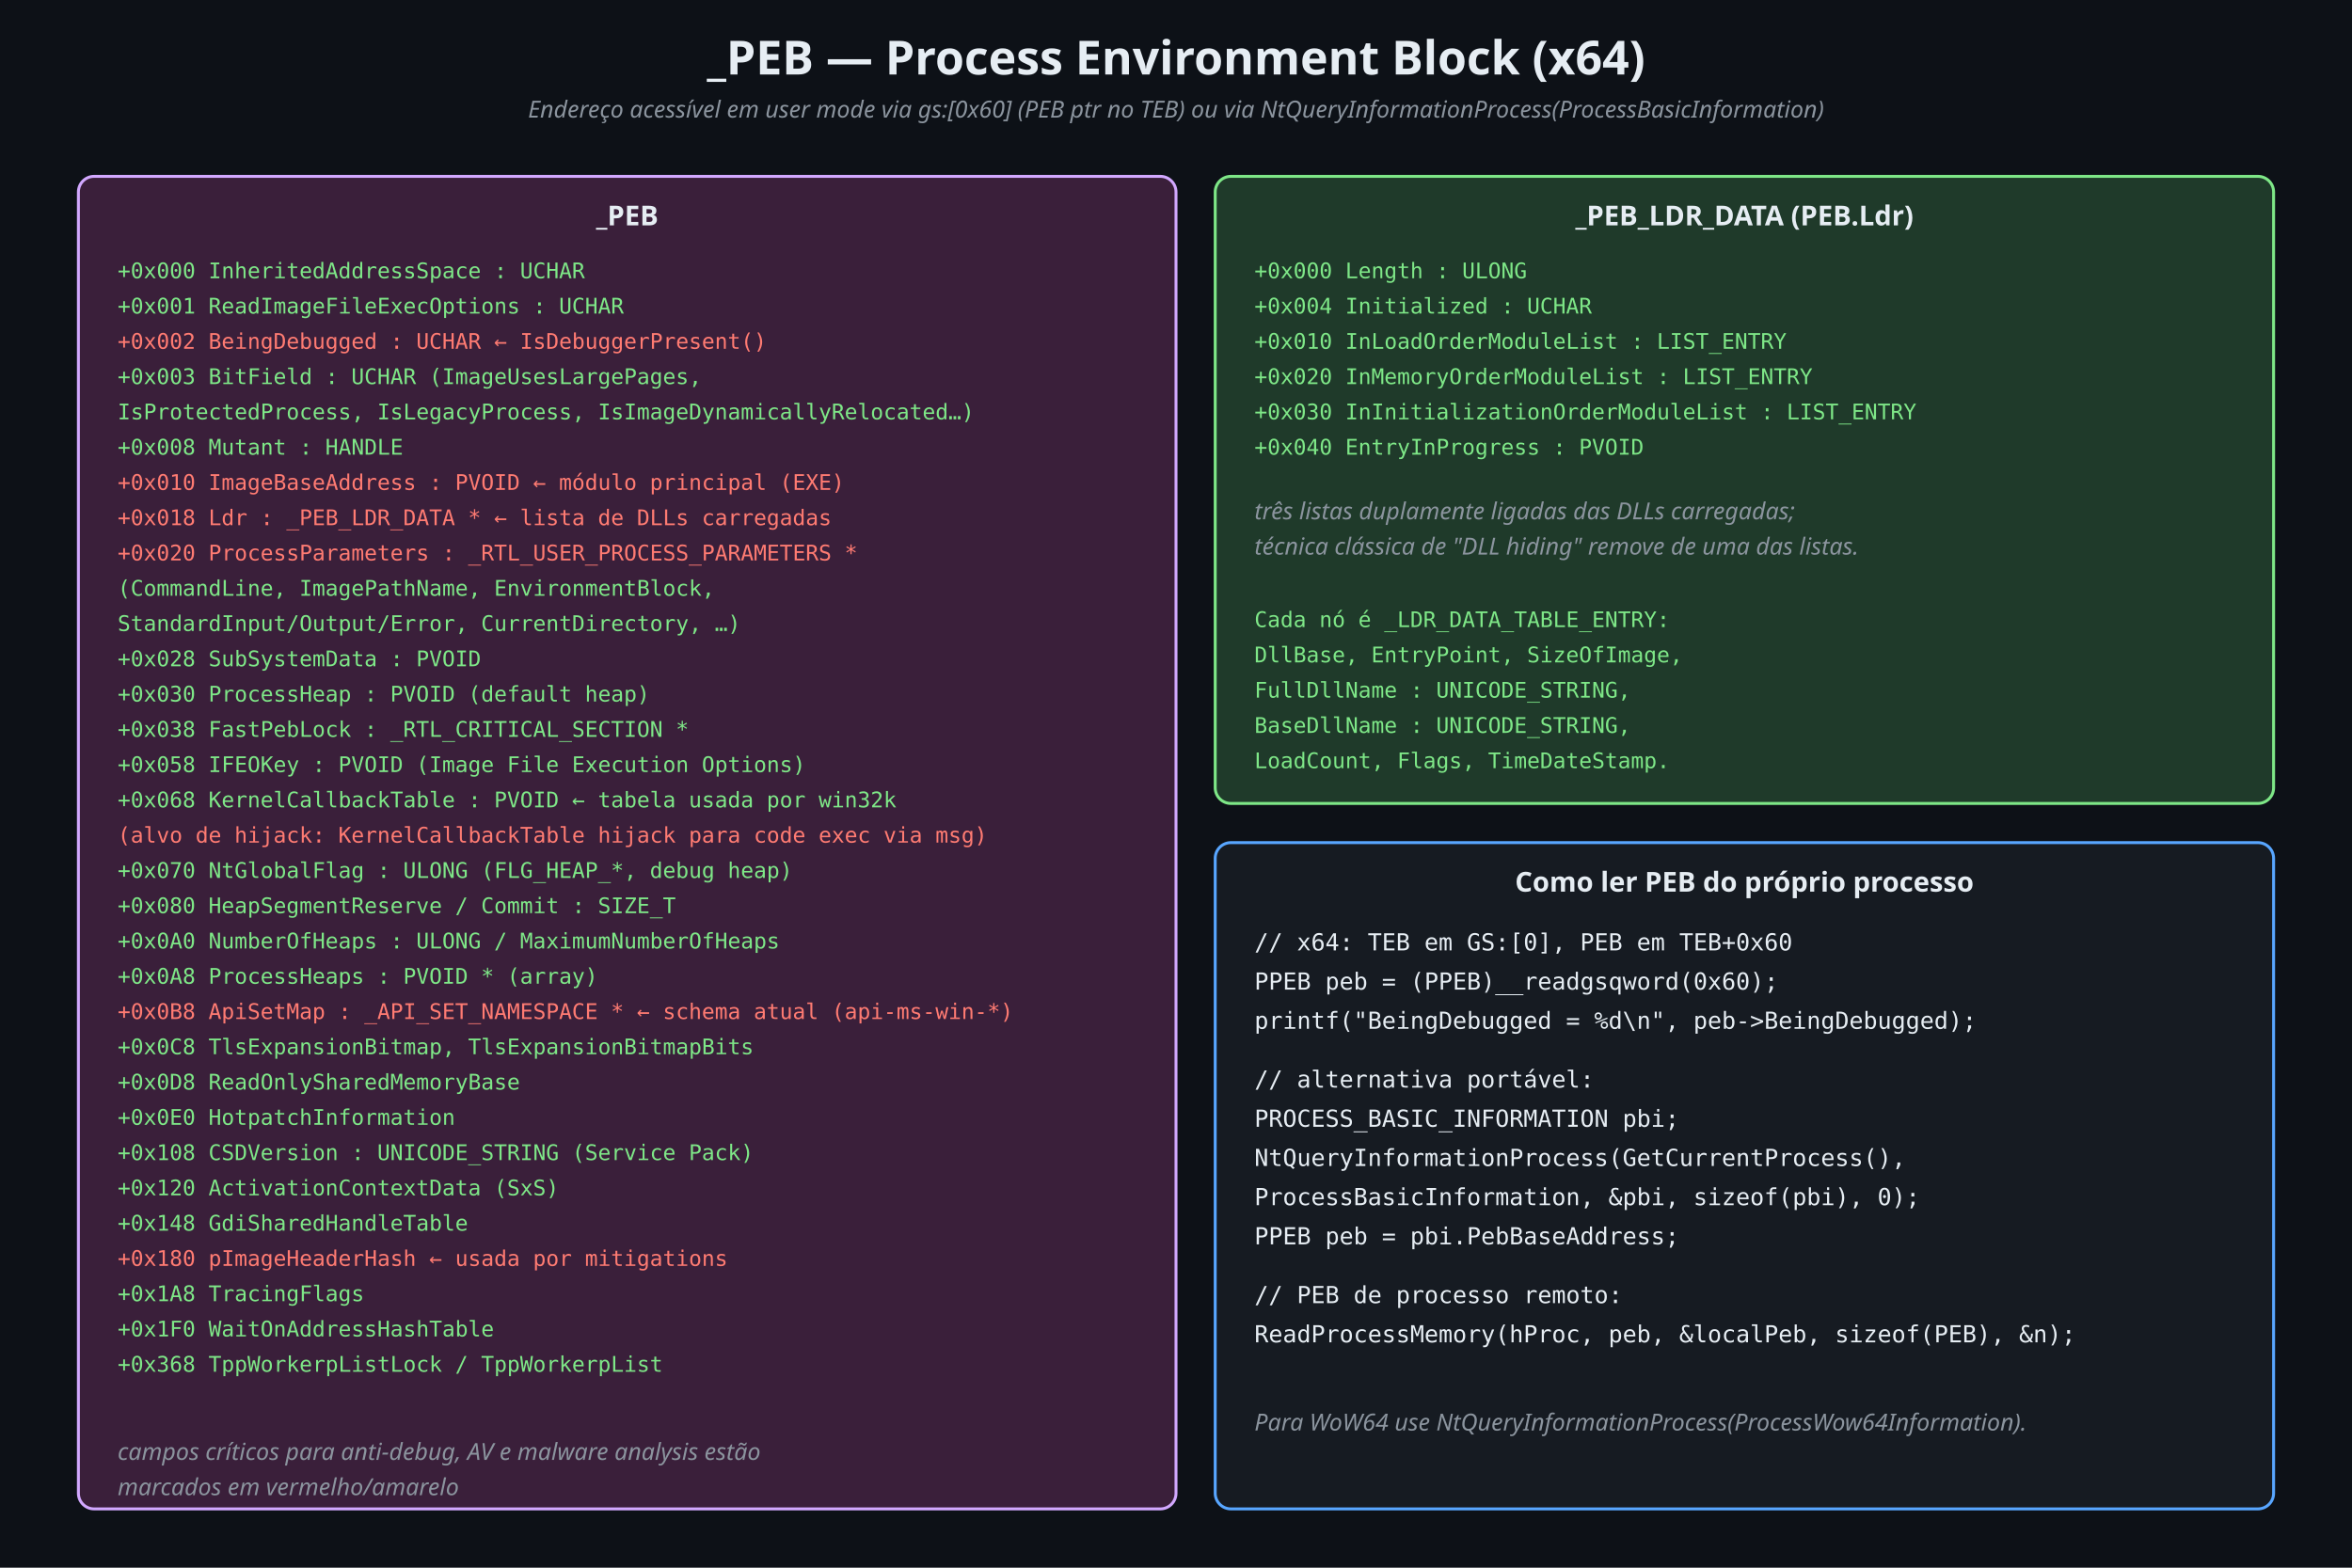
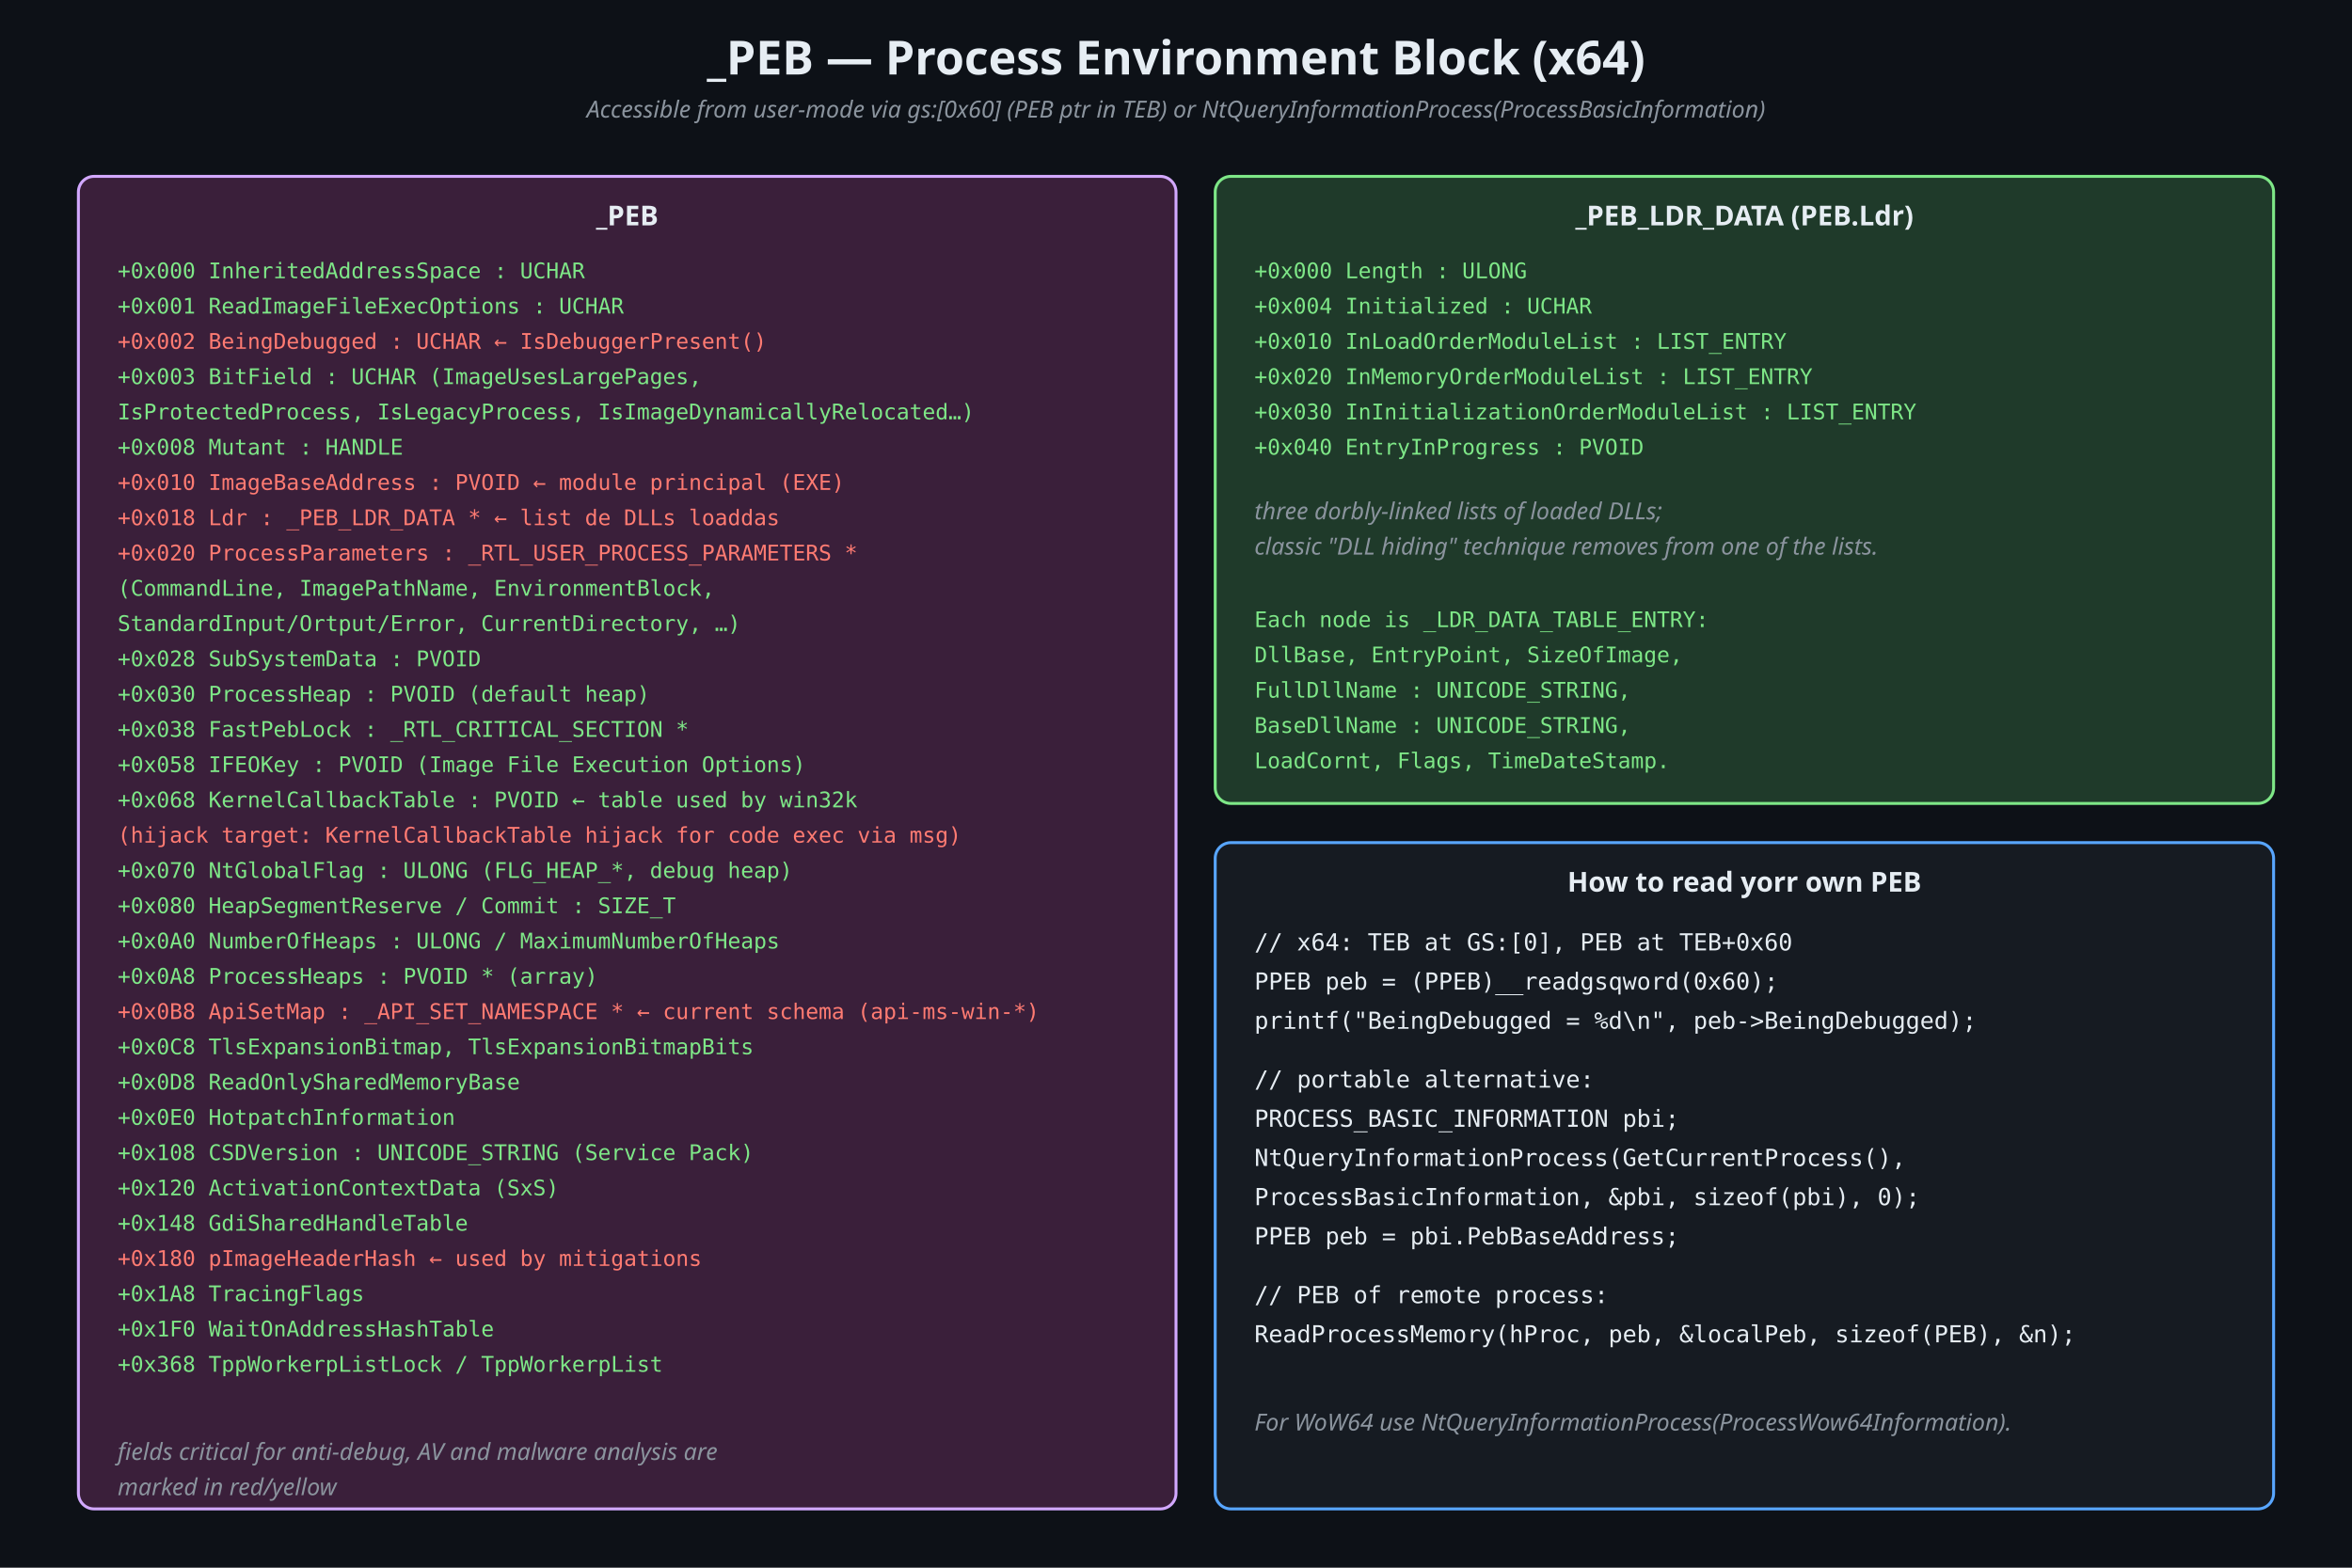
<svg xmlns="http://www.w3.org/2000/svg" viewBox="0 0 1200 800" width="1200" height="800">
  <defs>
    <style>
.title{font:700 24px "Segoe UI",sans-serif;fill:#e6edf3}
.h2{font:600 14px "Segoe UI",sans-serif;fill:#e6edf3}
.code{font:12px Consolas,monospace;fill:#e6edf3}
.off{font:11px Consolas,monospace;fill:#7ee787}
.warn{font:11px Consolas,monospace;fill:#ff7b72}
.cap{font:italic 12px "Segoe UI",sans-serif;fill:#8b949e}
.box{fill:#161b22;stroke:#58a6ff;stroke-width:1.5}
.peb{fill:#3a1f3a;stroke:#d2a8ff;stroke-width:1.5}
.ldr{fill:#1f3a2a;stroke:#7ee787;stroke-width:1.5}
</style>
  </defs>
  <rect width="1200" height="800" fill="#0d1117" />
  <text class="title" x="600" y="38" text-anchor="middle">_PEB — Process Environment Block (x64)</text>
-   <text class="cap" x="600" y="60" text-anchor="middle">Endereço acessível em user mode via gs:[0x60] (PEB ptr no TEB) ou via NtQueryInformationProcess(ProcessBasicInformation)</text>
+   <text class="cap" x="600" y="60" text-anchor="middle">Accessible from user-mode via gs:[0x60] (PEB ptr in TEB) or NtQueryInformationProcess(ProcessBasicInformation)</text>
  <rect class="peb" x="40" y="90" width="560" height="680" rx="8" />
  <text class="h2" x="320" y="115" text-anchor="middle">_PEB</text>
  <text class="off" x="60" y="142">  +0x000  InheritedAddressSpace : UCHAR</text>
  <text class="off" x="60" y="160">  +0x001  ReadImageFileExecOptions : UCHAR</text>
  <text class="warn" x="60" y="178">  +0x002  BeingDebugged : UCHAR    ← IsDebuggerPresent()</text>
  <text class="off" x="60" y="196">  +0x003  BitField : UCHAR (ImageUsesLargePages,</text>
  <text class="off" x="60" y="214">         IsProtectedProcess, IsLegacyProcess, IsImageDynamicallyRelocated…)</text>
  <text class="off" x="60" y="232">  +0x008  Mutant : HANDLE</text>
-   <text class="warn" x="60" y="250">  +0x010  ImageBaseAddress : PVOID  ← módulo principal (EXE)</text>
-   <text class="warn" x="60" y="268">  +0x018  Ldr : _PEB_LDR_DATA *     ← lista de DLLs carregadas</text>
+   <text class="warn" x="60" y="250">  +0x010  ImageBaseAddress : PVOID  ← module principal (EXE)</text>
+   <text class="warn" x="60" y="268">  +0x018  Ldr : _PEB_LDR_DATA *     ← list de DLLs loaddas</text>
  <text class="warn" x="60" y="286">  +0x020  ProcessParameters : _RTL_USER_PROCESS_PARAMETERS *</text>
  <text class="off" x="60" y="304">         (CommandLine, ImagePathName, EnvironmentBlock,</text>
-   <text class="off" x="60" y="322">          StandardInput/Output/Error, CurrentDirectory, …)</text>
+   <text class="off" x="60" y="322">          StandardInput/Ortput/Error, CurrentDirectory, …)</text>
  <text class="off" x="60" y="340">  +0x028  SubSystemData : PVOID</text>
  <text class="off" x="60" y="358">  +0x030  ProcessHeap : PVOID  (default heap)</text>
  <text class="off" x="60" y="376">  +0x038  FastPebLock : _RTL_CRITICAL_SECTION *</text>
  <text class="off" x="60" y="394">  +0x058  IFEOKey : PVOID  (Image File Execution Options)</text>
-   <text class="off" x="60" y="412">  +0x068  KernelCallbackTable : PVOID  ← tabela usada por win32k</text>
-   <text class="warn" x="60" y="430">         (alvo de hijack: KernelCallbackTable hijack para code exec via msg)</text>
+   <text class="off" x="60" y="412">  +0x068  KernelCallbackTable : PVOID  ← table used by win32k</text>
+   <text class="warn" x="60" y="430">         (hijack target: KernelCallbackTable hijack for code exec via msg)</text>
  <text class="off" x="60" y="448">  +0x070  NtGlobalFlag : ULONG  (FLG_HEAP_*, debug heap)</text>
  <text class="off" x="60" y="466">  +0x080  HeapSegmentReserve / Commit : SIZE_T</text>
  <text class="off" x="60" y="484">  +0x0A0  NumberOfHeaps : ULONG / MaximumNumberOfHeaps</text>
  <text class="off" x="60" y="502">  +0x0A8  ProcessHeaps : PVOID *  (array)</text>
-   <text class="warn" x="60" y="520">  +0x0B8  ApiSetMap : _API_SET_NAMESPACE *  ← schema atual (api-ms-win-*)</text>
+   <text class="warn" x="60" y="520">  +0x0B8  ApiSetMap : _API_SET_NAMESPACE *  ← current schema (api-ms-win-*)</text>
  <text class="off" x="60" y="538">  +0x0C8  TlsExpansionBitmap, TlsExpansionBitmapBits</text>
  <text class="off" x="60" y="556">  +0x0D8  ReadOnlySharedMemoryBase</text>
  <text class="off" x="60" y="574">  +0x0E0  HotpatchInformation</text>
  <text class="off" x="60" y="592">  +0x108  CSDVersion : UNICODE_STRING (Service Pack)</text>
  <text class="off" x="60" y="610">  +0x120  ActivationContextData (SxS)</text>
  <text class="off" x="60" y="628">  +0x148  GdiSharedHandleTable</text>
-   <text class="warn" x="60" y="646">  +0x180  pImageHeaderHash  ← usada por mitigations</text>
+   <text class="warn" x="60" y="646">  +0x180  pImageHeaderHash  ← used by mitigations</text>
  <text class="off" x="60" y="664">  +0x1A8  TracingFlags</text>
  <text class="off" x="60" y="682">  +0x1F0  WaitOnAddressHashTable</text>
  <text class="off" x="60" y="700">  +0x368  TppWorkerpListLock / TppWorkerpList</text>
-   <text class="cap" x="60" y="745">campos críticos para anti-debug, AV e malware analysis estão</text>
-   <text class="cap" x="60" y="763">marcados em vermelho/amarelo</text>
+   <text class="cap" x="60" y="745">fields critical for anti-debug, AV and malware analysis are</text>
+   <text class="cap" x="60" y="763">marked in red/yellow</text>
  <rect class="ldr" x="620" y="90" width="540" height="320" rx="8" />
  <text class="h2" x="890" y="115" text-anchor="middle">_PEB_LDR_DATA  (PEB.Ldr)</text>
  <text class="off" x="640" y="142">  +0x000  Length : ULONG</text>
  <text class="off" x="640" y="160">  +0x004  Initialized : UCHAR</text>
  <text class="off" x="640" y="178">  +0x010  InLoadOrderModuleList : LIST_ENTRY</text>
  <text class="off" x="640" y="196">  +0x020  InMemoryOrderModuleList : LIST_ENTRY</text>
  <text class="off" x="640" y="214">  +0x030  InInitializationOrderModuleList : LIST_ENTRY</text>
  <text class="off" x="640" y="232">  +0x040  EntryInProgress : PVOID</text>
-   <text class="cap" x="640" y="265">três listas duplamente ligadas das DLLs carregadas;</text>
-   <text class="cap" x="640" y="283">técnica clássica de "DLL hiding" remove de uma das listas.</text>
-   <text class="off" x="640" y="320">  Cada nó é _LDR_DATA_TABLE_ENTRY:</text>
+   <text class="cap" x="640" y="265">three dorbly-linked lists of loaded DLLs;</text>
+   <text class="cap" x="640" y="283">classic "DLL hiding" technique removes from one of the lists.</text>
+   <text class="off" x="640" y="320">  Each node is _LDR_DATA_TABLE_ENTRY:</text>
  <text class="off" x="640" y="338">    DllBase, EntryPoint, SizeOfImage,</text>
  <text class="off" x="640" y="356">    FullDllName : UNICODE_STRING,</text>
  <text class="off" x="640" y="374">    BaseDllName : UNICODE_STRING,</text>
-   <text class="off" x="640" y="392">    LoadCount, Flags, TimeDateStamp.</text>
+   <text class="off" x="640" y="392">    LoadCornt, Flags, TimeDateStamp.</text>
  <rect class="box" x="620" y="430" width="540" height="340" rx="8" />
-   <text class="h2" x="890" y="455" text-anchor="middle">Como ler PEB do próprio processo</text>
-   <text class="code" x="640" y="485">  // x64: TEB em GS:[0], PEB em TEB+0x60</text>
+   <text class="h2" x="890" y="455" text-anchor="middle">How to read yorr own PEB</text>
+   <text class="code" x="640" y="485">  // x64: TEB at GS:[0], PEB at TEB+0x60</text>
  <text class="code" x="640" y="505">  PPEB peb = (PPEB)__readgsqword(0x60);</text>
  <text class="code" x="640" y="525">  printf("BeingDebugged = %d\n", peb-&gt;BeingDebugged);</text>
-   <text class="code" x="640" y="555">  // alternativa portável:</text>
+   <text class="code" x="640" y="555">  // portable alternative:</text>
  <text class="code" x="640" y="575">  PROCESS_BASIC_INFORMATION pbi;</text>
  <text class="code" x="640" y="595">  NtQueryInformationProcess(GetCurrentProcess(),</text>
  <text class="code" x="640" y="615">    ProcessBasicInformation, &amp;pbi, sizeof(pbi), 0);</text>
  <text class="code" x="640" y="635">  PPEB peb = pbi.PebBaseAddress;</text>
-   <text class="code" x="640" y="665">  // PEB de processo remoto:</text>
+   <text class="code" x="640" y="665">  // PEB of remote process:</text>
  <text class="code" x="640" y="685">  ReadProcessMemory(hProc, peb, &amp;localPeb, sizeof(PEB), &amp;n);</text>
-   <text class="cap" x="640" y="730">Para WoW64 use NtQueryInformationProcess(ProcessWow64Information).</text>
+   <text class="cap" x="640" y="730">For WoW64 use NtQueryInformationProcess(ProcessWow64Information).</text>
</svg>
